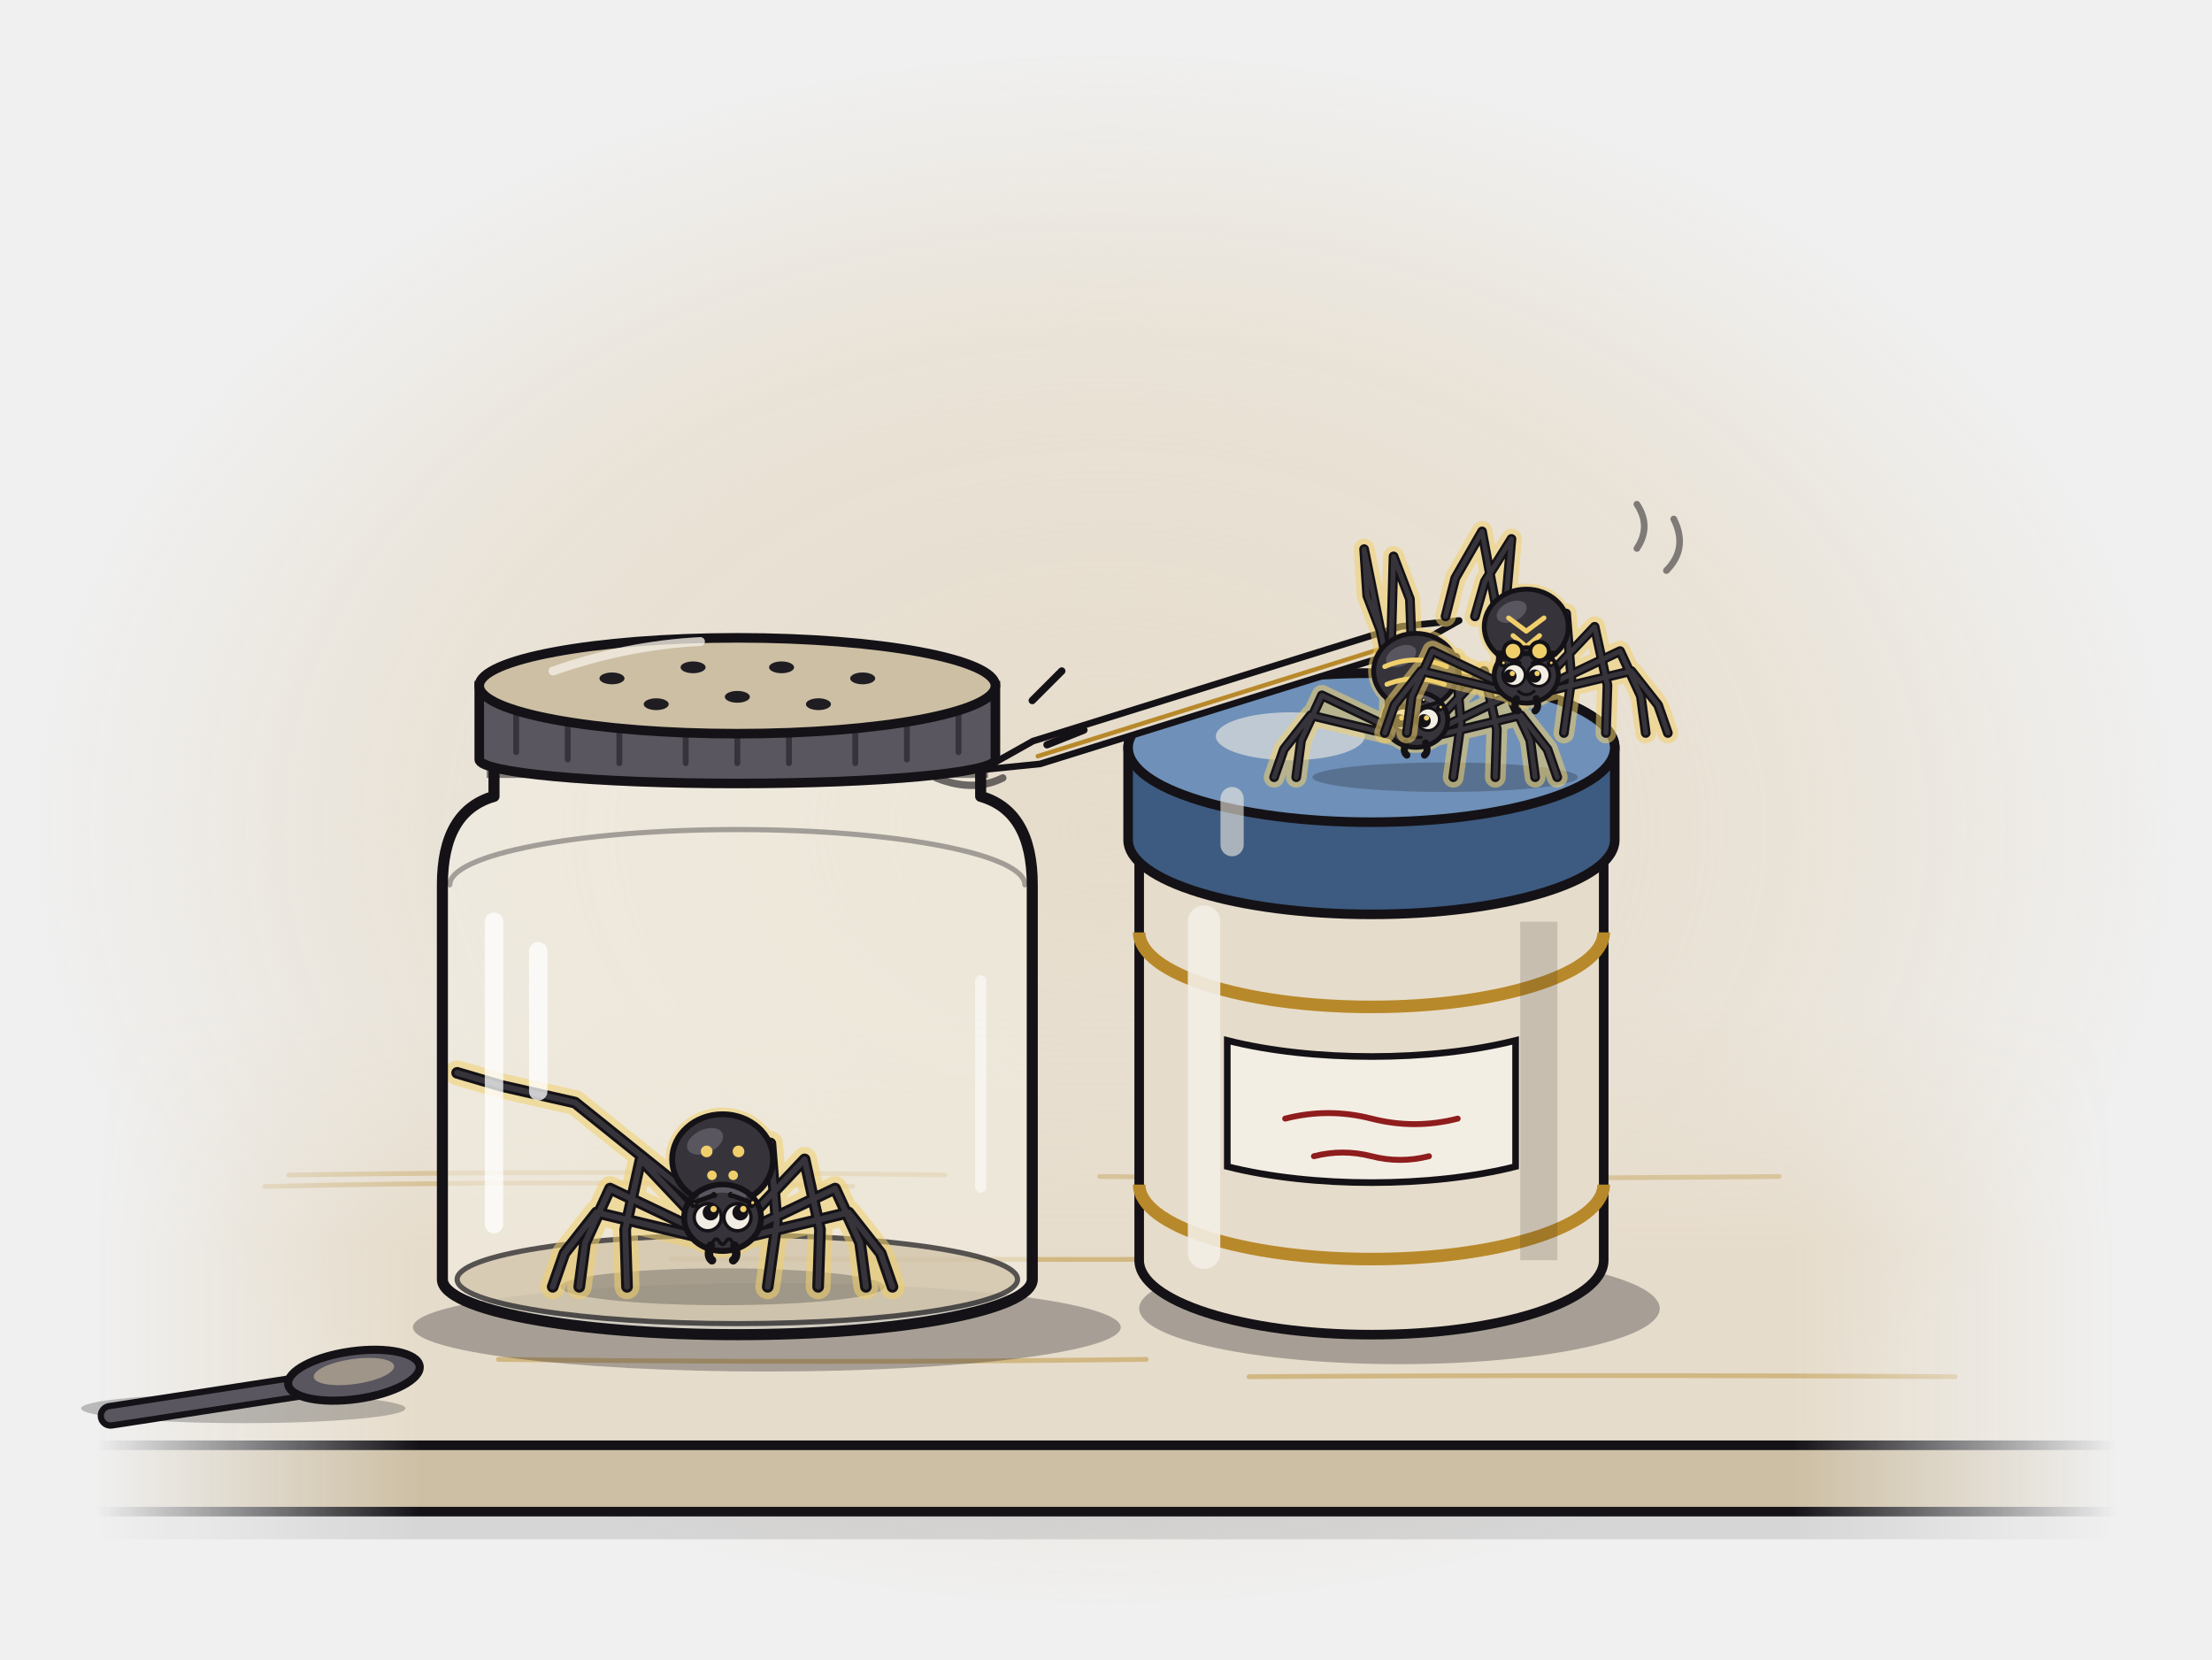
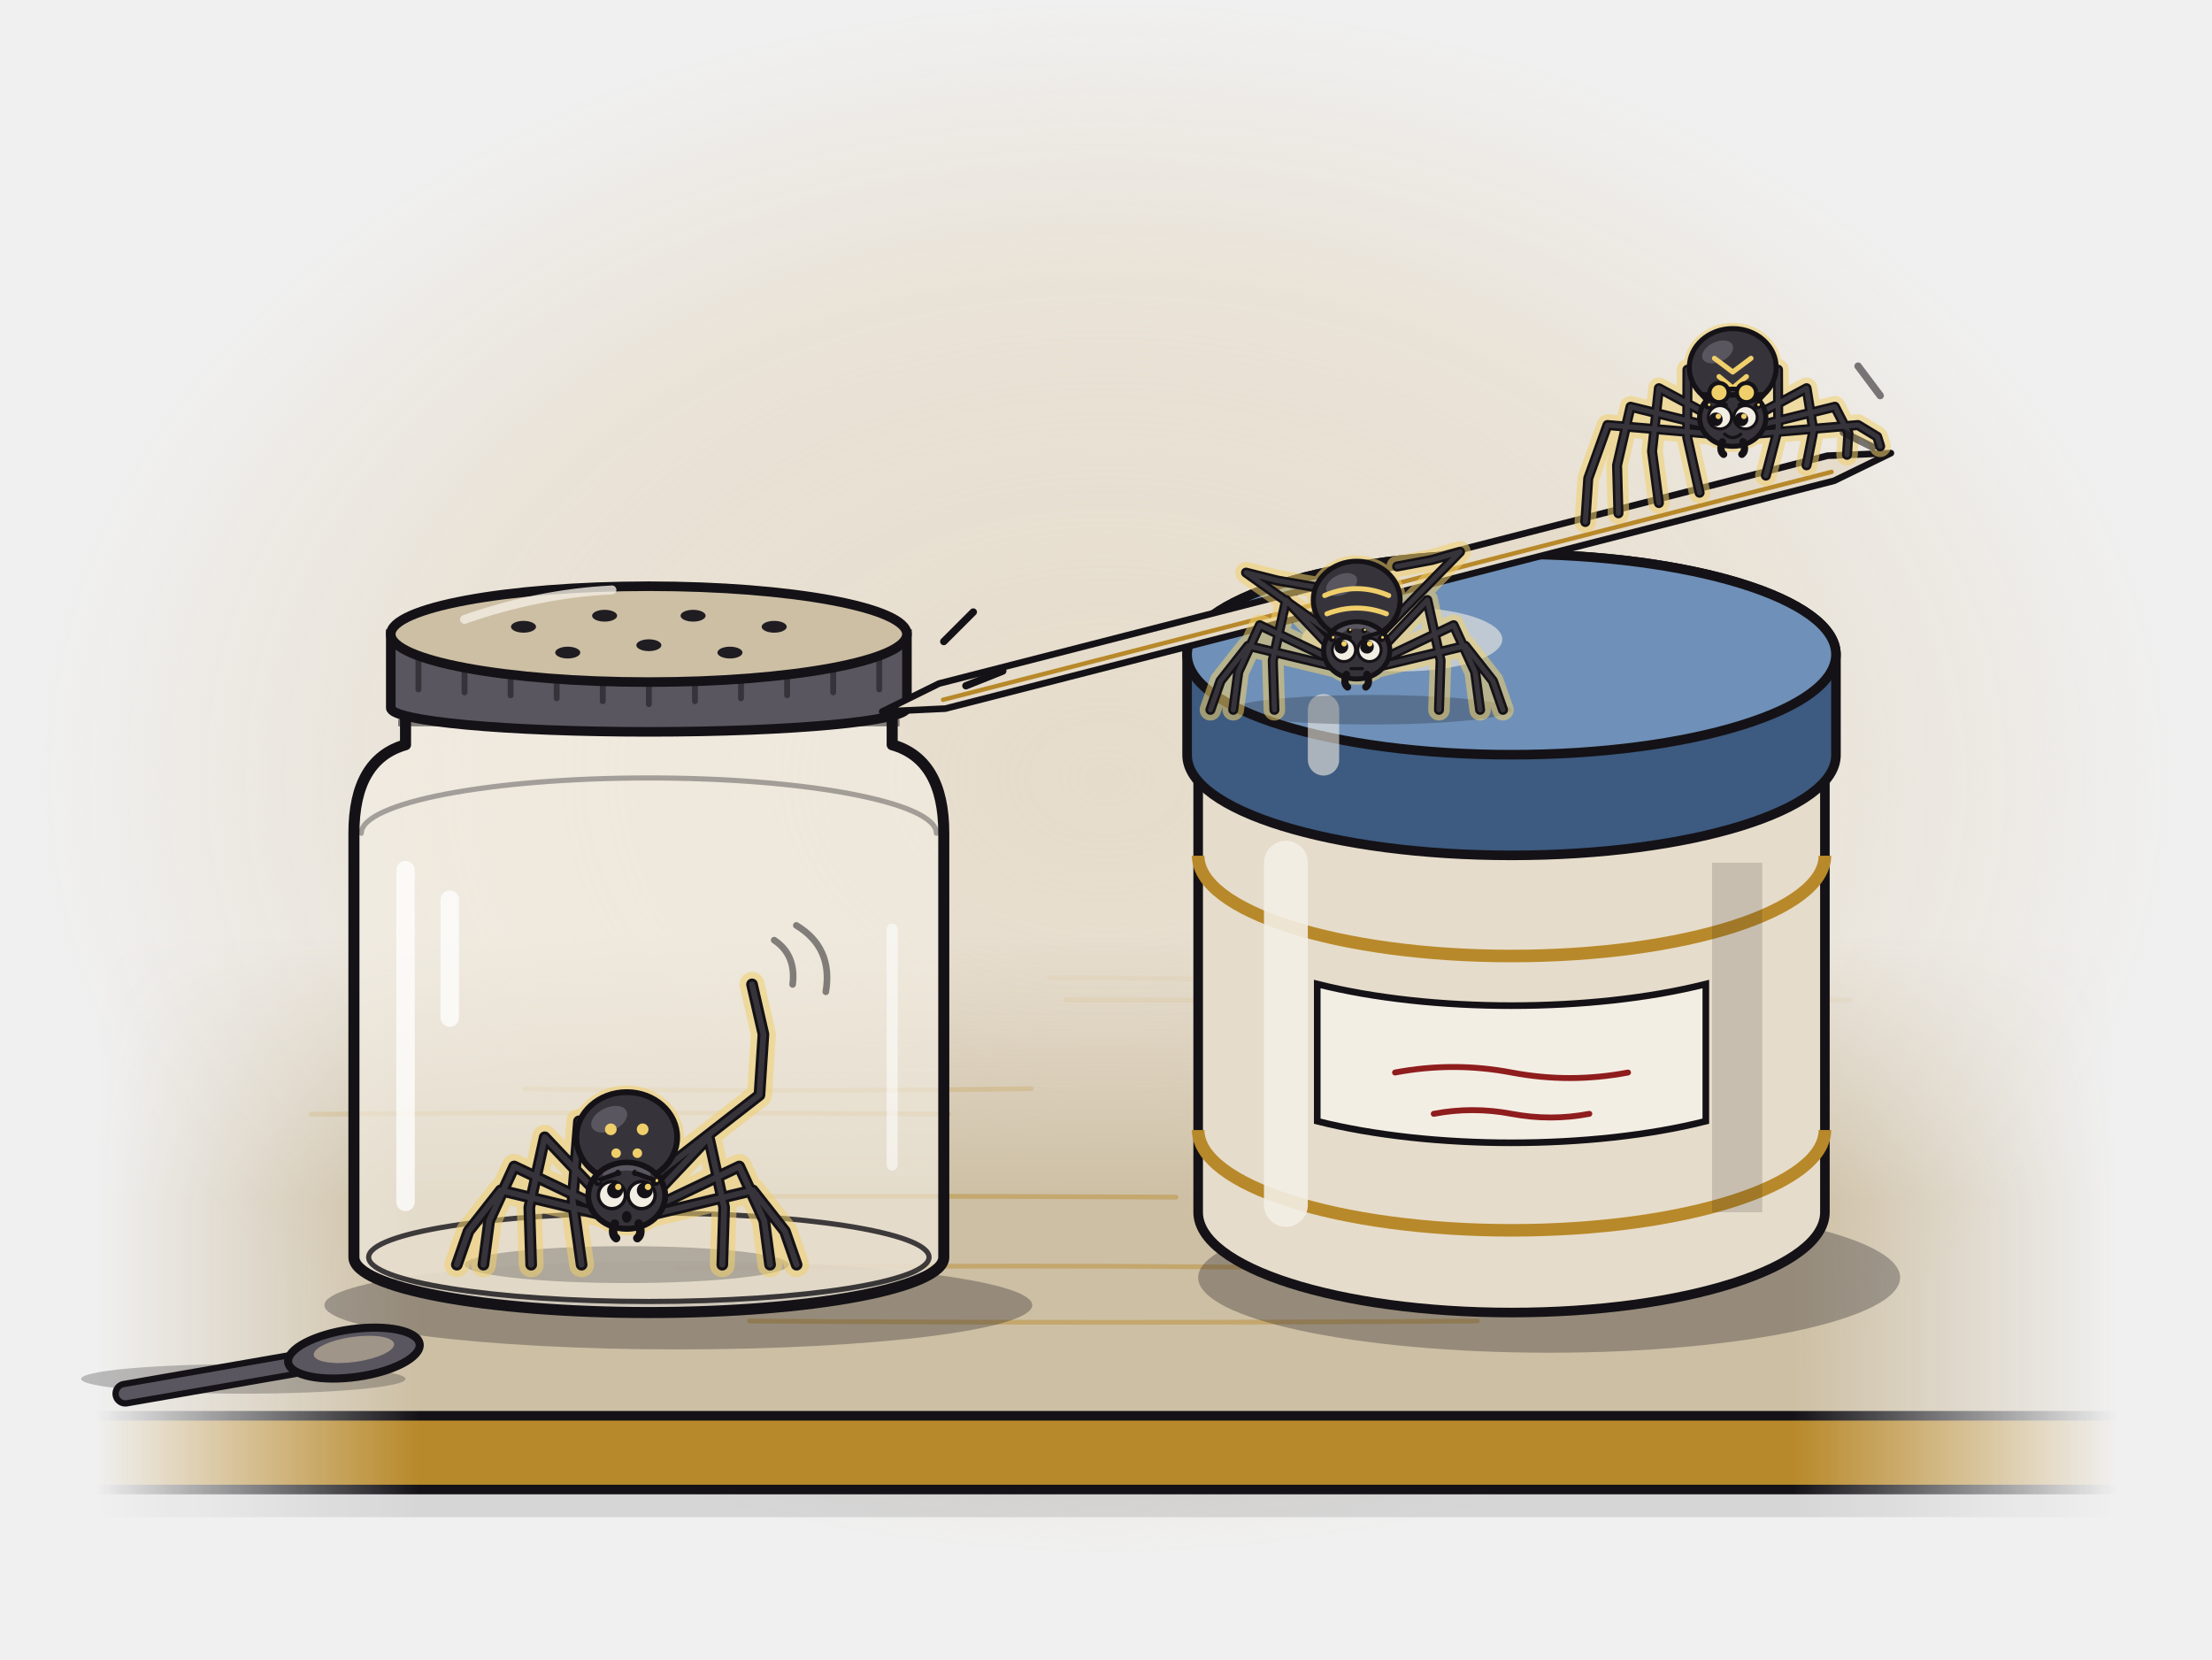
<svg xmlns="http://www.w3.org/2000/svg" viewBox="0 0 600 450" role="img" aria-label="Two spiders on a cookie tin lever the lid off a jar to free a trapped crewmate">
-   <defs>
-     <radialGradient id="sjr-glow" cx="50%" cy="50%" r="50%">
-       <stop offset="0" stop-color="#e6dccb" stop-opacity="1" />
-       <stop offset=".62" stop-color="#e6dccb" stop-opacity="0.7" />
-       <stop offset="1" stop-color="#e6dccb" stop-opacity="0" />
-     </radialGradient>
-   </defs>
-   <ellipse cx="300" cy="225" rx="295" ry="210" fill="url(#sjr-glow)" />
-   <defs>
-     <mask id="sjr-tt" maskUnits="userSpaceOnUse" x="21" y="-50" width="558" height="550">
-       <linearGradient id="sjr-tt-lx" gradientUnits="userSpaceOnUse" x1="26" y1="0" x2="574" y2="0">
-         <stop offset="0" stop-color="#fff" stop-opacity="0" />
-         <stop offset="0.16" stop-color="#fff" />
-         <stop offset="0.84" stop-color="#fff" />
-         <stop offset="1" stop-color="#fff" stop-opacity="0" />
-       </linearGradient>
-       <linearGradient id="sjr-tt-ly" gradientUnits="userSpaceOnUse" x1="0" y1="272" x2="0" y2="338">
-         <stop offset="0" stop-color="#000" />
-         <stop offset="1" stop-color="#000" stop-opacity="0" />
-       </linearGradient>
-       <rect x="26" y="-50" width="548" height="550" fill="url(#sjr-tt-lx)" />
-       <rect x="26" y="-50" width="548" height="388" fill="url(#sjr-tt-ly)" />
-     </mask>
-   </defs>
-   <g mask="url(#sjr-tt)">
-     <rect x="26" y="272" width="548" height="120" fill="#e6dccb" />
-     <path d="M298.3 319.1q92.2 0.9 184.3 0M71.8 321.8q79.7 -1.9 159.5 0M135.2 368.7q87.9 1.1 175.7 0M78.3 318.7q89 -1.4 178 0M182.2 341.4q106.6 0.4 213.3 0M338.8 373.4q95.7 -0.6 191.5 0M313.3 308.8q30.1 1.6 60.1 0" stroke="#b8892a" stroke-width="1.3" fill="none" opacity=".45" stroke-linecap="round" />
-     <rect x="26" y="392" width="548" height="18" fill="#cdbfa4" />
-     <path d="M26 392H574M26 410H574" stroke="#141216" stroke-width="2.6" />
-     <path d="M26 414H574" stroke="#141216" stroke-width="7" opacity=".12" />
+   <g transform="translate(0 -14)">
+     <defs>
+       <radialGradient id="sjr-glow" cx="50%" cy="50%" r="50%">
+         <stop offset="0" stop-color="#e6dccb" stop-opacity="1" />
+         <stop offset=".62" stop-color="#e6dccb" stop-opacity="0.7" />
+         <stop offset="1" stop-color="#e6dccb" stop-opacity="0" />
+       </radialGradient>
+     </defs>
+     <ellipse cx="300" cy="225" rx="295" ry="210" fill="url(#sjr-glow)" />
+     <defs>
+       <mask id="sjr-tt" maskUnits="userSpaceOnUse" x="21" y="-50" width="558" height="550">
+         <linearGradient id="sjr-tt-lx" gradientUnits="userSpaceOnUse" x1="26" y1="0" x2="574" y2="0">
+           <stop offset="0" stop-color="#fff" stop-opacity="0" />
+           <stop offset="0.16" stop-color="#fff" />
+           <stop offset="0.84" stop-color="#fff" />
+           <stop offset="1" stop-color="#fff" stop-opacity="0" />
+         </linearGradient>
+         <linearGradient id="sjr-tt-ly" gradientUnits="userSpaceOnUse" x1="0" y1="268" x2="0" y2="339.5">
+           <stop offset="0" stop-color="#000" />
+           <stop offset="1" stop-color="#000" stop-opacity="0" />
+         </linearGradient>
+         <rect x="26" y="-50" width="548" height="550" fill="url(#sjr-tt-lx)" />
+         <rect x="26" y="-50" width="548" height="389.5" fill="url(#sjr-tt-ly)" />
+       </mask>
+     </defs>
+     <g mask="url(#sjr-tt)">
+       <rect x="26" y="268" width="548" height="130" fill="#cdbfa4" />
+       <path d="M84.3 316.2q86.5 -0.7 173 0M183.6 358.1q93.6 -1.4 187.1 0M142.3 309.3q68.7 0.9 137.4 0M284.6 279.1q87.6 1.1 175.3 0M203.3 372.3q98.7 0.7 197.4 0M140.9 338.7q89 -0.5 178.1 0M289.2 285.2q106.3 0.4 212.6 0" stroke="#b8892a" stroke-width="1.3" fill="none" opacity=".45" stroke-linecap="round" />
+       <rect x="26" y="398" width="548" height="20" fill="#b8892a" />
+       <path d="M26 398H574M26 418H574" stroke="#141216" stroke-width="2.6" />
+       <path d="M26 422H574" stroke="#141216" stroke-width="7" opacity=".12" />
+     </g>
+     <ellipse cx="184" cy="368" rx="96" ry="12" fill="#141216" opacity="0.3" />
+     <path d="M96 355V240Q96 220 110 216V206H242V216Q256 220 256 240V355A80 15 0 0 1 96 355z" fill="#f3eee4" opacity=".6" />
+     <ellipse cx="176" cy="355" rx="76" ry="12" fill="#e6dccb" stroke="#141216" stroke-width="1.4" opacity=".8" />
+     <path d="M98 240A78 15 0 0 1 254 240" stroke="#141216" stroke-width="1.4" fill="none" stroke-linecap="round" stroke-linejoin="round" opacity=".35" />
+     <ellipse cx="170" cy="357" rx="44" ry="5" fill="#141216" opacity="0.25" />
+     <g transform="translate(170 338.3) scale(0.72 0.72)">
+       <g opacity="0.55" stroke="#f0cf6b" fill="#f0cf6b" stroke-linecap="round" stroke-linejoin="round">
+         <path d="M9 -6L50 -37.9L51.5 -60.8L47.2 -79.6M12 -2L30.9 -22L36.7 4.4L36 26M13 3L42.4 -11L51.8 9.4L54 26M10 7L47.5 -2L59.6 13.4L64 26M-9 -6L-18 -28L-20.4 1.7L-17 26M-12 -2L-30.9 -22L-36.7 4.4L-36 26M-13 3L-42.4 -11L-51.8 9.4L-54 26M-10 7L-47.5 -2L-59.6 13.4L-64 26" stroke-width="9.4" fill="none" />
+         <ellipse cx="0" cy="-22" rx="21.5" ry="19.5" stroke-width="0" />
+         <ellipse cx="0" cy="0" rx="17" ry="15" stroke-width="0" />
+       </g>
+       <path d="M9 -6L50 -37.9L51.5 -60.8L47.2 -79.6M12 -2L30.9 -22L36.7 4.4L36 26M13 3L42.4 -11L51.8 9.4L54 26M10 7L47.5 -2L59.6 13.4L64 26M-9 -6L-18 -28L-20.4 1.7L-17 26M-12 -2L-30.9 -22L-36.7 4.4L-36 26M-13 3L-42.4 -11L-51.8 9.4L-54 26M-10 7L-47.5 -2L-59.6 13.4L-64 26" stroke="#141216" stroke-width="4.4" fill="none" stroke-linecap="round" stroke-linejoin="round" />
+       <path d="M9 -6L50 -37.9L51.5 -60.8L47.2 -79.6M12 -2L30.9 -22L36.7 4.4L36 26M13 3L42.4 -11L51.8 9.4L54 26M10 7L47.5 -2L59.6 13.4L64 26M-9 -6L-18 -28L-20.4 1.7L-17 26M-12 -2L-30.9 -22L-36.7 4.4L-36 26M-13 3L-42.4 -11L-51.8 9.4L-54 26M-10 7L-47.5 -2L-59.6 13.4L-64 26" stroke="#36343a" stroke-width="2.2" fill="none" stroke-linecap="round" stroke-linejoin="round" />
+       <ellipse cx="0" cy="-22" rx="19" ry="17" fill="#36343a" stroke="#141216" stroke-width="2.2" />
+       <ellipse cx="-6.6" cy="-28.8" rx="7.2" ry="4.4" fill="#5a5660" transform="rotate(-25 -6.6 -28.8)" />
+       <g fill="#f0cf6b">
+         <circle cx="-6" cy="-25" r="2.2" />
+         <circle cx="6" cy="-25" r="2.2" />
+         <circle cx="-4" cy="-16" r="1.8" />
+         <circle cx="4" cy="-16" r="1.8" />
+       </g>
+       <ellipse cx="0" cy="0" rx="14.5" ry="12.5" fill="#36343a" stroke="#141216" stroke-width="2.2" />
+       <path d="M-8 -8q8 -5 16 0" stroke="#5a5660" stroke-width="2" fill="none" stroke-linecap="round" />
+       <path d="M-4.5 10.5q-1.5 4 0.5 5.5M4.5 10.5q1.5 4 -0.5 5.5" stroke="#141216" stroke-width="3.2" fill="none" stroke-linecap="round" />
+       <circle cx="-10.8" cy="-5.2" r="1.6" fill="#141216" />
+       <circle cx="-10.3" cy="-5.7" r="0.6" fill="#f0cf6b" />
+       <circle cx="10.8" cy="-5.2" r="1.6" fill="#141216" />
+       <circle cx="11.3" cy="-5.7" r="0.6" fill="#f0cf6b" />
+       <circle cx="-3.2" cy="-8.6" r="1.2" fill="#141216" />
+       <circle cx="-2.8" cy="-9" r="0.5" fill="#f0cf6b" />
+       <circle cx="3.2" cy="-8.6" r="1.2" fill="#141216" />
+       <circle cx="3.6" cy="-9" r="0.5" fill="#f0cf6b" />
+       <circle cx="-5.6" cy="-0.2" r="5.1" fill="#f3eee4" stroke="#141216" stroke-width="1.3" />
+       <circle cx="-4.4" cy="-2" r="3" fill="#141216" />
+       <circle cx="-3.2" cy="-3.3" r="1.2" fill="#f0cf6b" />
+       <circle cx="5.6" cy="-0.2" r="5.1" fill="#f3eee4" stroke="#141216" stroke-width="1.3" />
+       <circle cx="6.8" cy="-2" r="3" fill="#141216" />
+       <circle cx="8" cy="-3.3" r="1.2" fill="#f0cf6b" />
+       <path d="M-10 -6l7 -2.6M10 -6l-7 -2.6" stroke="#141216" stroke-width="1.8" stroke-linecap="round" />
+       <ellipse cx="0" cy="8" rx="1.8" ry="2.2" fill="#141216" />
+     </g>
+     <path d="M210 269q6 4 5 12M216 265q10 6 8 18" stroke="#141216" stroke-width="1.8" fill="none" stroke-linecap="round" stroke-linejoin="round" opacity=".5" />
+     <path d="M96 355V240Q96 220 110 216V206H242V216Q256 220 256 240V355A80 15 0 0 1 96 355z" fill="none" stroke="#141216" stroke-width="3" stroke-linejoin="round" />
+     <path d="M110 250V340M122 258V290" stroke="#fff" stroke-width="5" fill="none" stroke-linecap="round" stroke-linejoin="round" opacity=".75" />
+     <path d="M242 266V330" stroke="#fff" stroke-width="3" fill="none" stroke-linecap="round" stroke-linejoin="round" opacity=".55" />
+     <path d="M108 210h136" stroke="#141216" stroke-width="2" opacity=".5" />
+     <path d="M106 186V206A70 6.5 0 0 0 246 206V186z" fill="#5a5660" stroke="#141216" stroke-width="2.6" />
+     <path d="M113.5 190v11M126 190.2v11.6M138.5 190.4v12.2M151 190.6v12.8M163.5 190.8v13.4M176 191v14M188.5 190.8v13.4M201 190.6v12.8M213.5 190.4v12.2M226 190.2v11.6M238.5 190v11" stroke="#36343a" stroke-width="1.6" fill="none" stroke-linecap="round" stroke-linejoin="round" />
+     <ellipse cx="176" cy="186" rx="70" ry="13" fill="#cdbfa4" stroke="#141216" stroke-width="2.6" />
+     <ellipse cx="142" cy="184" rx="3.4" ry="1.6" fill="#1f1d22" />
+     <ellipse cx="164" cy="181" rx="3.4" ry="1.6" fill="#1f1d22" />
+     <ellipse cx="188" cy="181" rx="3.4" ry="1.6" fill="#1f1d22" />
+     <ellipse cx="210" cy="184" rx="3.4" ry="1.6" fill="#1f1d22" />
+     <ellipse cx="154" cy="191" rx="3.4" ry="1.6" fill="#1f1d22" />
+     <ellipse cx="176" cy="189" rx="3.4" ry="1.6" fill="#1f1d22" />
+     <ellipse cx="198" cy="191" rx="3.4" ry="1.6" fill="#1f1d22" />
+     <path d="M126 182q20 -7 40 -8" stroke="#f3eee4" stroke-width="2.4" fill="none" stroke-linecap="round" stroke-linejoin="round" opacity=".8" />
+     <ellipse cx="420.2" cy="360.5" rx="95.2" ry="20.4" fill="#141216" opacity=".3" />
+     <path d="M325 218.8V342.8A85 27.2 0 0 0 495 342.8V218.8z" fill="#e6dccb" stroke="#141216" stroke-width="2.6" />
+     <path d="M325 246.1A85 27.2 0 0 0 495 246.1M325 320.5A85 27.2 0 0 0 495 320.5" stroke="#b8892a" stroke-width="3.4" fill="none" />
+     <path d="M357.3 280.9A85 27.2 0 0 0 462.7 280.9V318.1A85 27.2 0 0 1 357.3 318.1z" fill="#f3eee4" stroke="#141216" stroke-width="1.8" />
+     <path d="M378.4 304.9q15.8 -3 31.6 0t31.6 0M388.9 316.1q10.5 -2 21.1 0t21.1 0" stroke="#8f1d1d" stroke-width="1.6" fill="none" stroke-linecap="round" />
+     <path d="M348.8 248V340.8" stroke="#f3eee4" stroke-width="11.9" opacity=".9" stroke-linecap="round" />
+     <path d="M471.2 248V342.8" stroke="#141216" stroke-width="13.6" opacity=".15" />
+     <path d="M322 218.8V191.5A88 27.2 0 0 1 498 191.5V218.8A88 27.2 0 0 1 322 218.8z" fill="#3d5a80" stroke="#141216" stroke-width="2.6" />
+     <ellipse cx="410" cy="191.5" rx="88" ry="27.2" fill="#6f90b8" stroke="#141216" stroke-width="2.6" />
+     <ellipse cx="380.3" cy="187.4" rx="27.2" ry="8.7" fill="#f3eee4" opacity=".6" />
+     <path d="M359 206.5v13.6" stroke="#f3eee4" stroke-width="8.5" opacity=".6" stroke-linecap="round" />
+     <path d="M239.3,207 256.4,206.2 497.5,144.4 512.9,136.9 495.7,137.6 254.7,199.4z" fill="#e6dccb" stroke="#141216" stroke-width="1.8" stroke-linejoin="round" />
+     <path d="M255.8 203.8L496.8 142" stroke="#b8892a" stroke-width="1.2" fill="none" stroke-linecap="round" stroke-linejoin="round" />
+     <path d="M256 188l8 -8M262 200l10 -4" stroke="#141216" stroke-width="2" fill="none" stroke-linecap="round" stroke-linejoin="round" />
+     <ellipse cx="372" cy="206.5" rx="38" ry="4" fill="#141216" opacity="0.25" />
+     <g transform="translate(368 190.4) scale(0.62 0.62)">
+       <g opacity="0.55" stroke="#f0cf6b" fill="#f0cf6b" stroke-linecap="round" stroke-linejoin="round">
+         <path d="M9 -6L45.2 -43.1L33.1 -39.6L17.7 -36.7M12 -2L30.9 -22L36.7 4.4L36 26M13 3L42.4 -11L51.8 9.4L54 26M10 7L47.5 -2L59.6 13.4L64 26M-9 -6L-48.4 -34L-34.5 -30.5L-17.7 -27.6M-12 -2L-30.9 -22L-36.7 4.4L-36 26M-13 3L-42.4 -11L-51.8 9.4L-54 26M-10 7L-47.5 -2L-59.6 13.4L-64 26" stroke-width="9.4" fill="none" />
+         <ellipse cx="0" cy="-22" rx="21.5" ry="19.5" stroke-width="0" />
+         <ellipse cx="0" cy="0" rx="17" ry="15" stroke-width="0" />
+       </g>
+       <path d="M9 -6L45.2 -43.1L33.1 -39.6L17.7 -36.7M12 -2L30.9 -22L36.7 4.4L36 26M13 3L42.4 -11L51.8 9.4L54 26M10 7L47.5 -2L59.6 13.4L64 26M-9 -6L-48.4 -34L-34.5 -30.5L-17.7 -27.6M-12 -2L-30.9 -22L-36.7 4.4L-36 26M-13 3L-42.4 -11L-51.8 9.4L-54 26M-10 7L-47.5 -2L-59.6 13.4L-64 26" stroke="#141216" stroke-width="4.4" fill="none" stroke-linecap="round" stroke-linejoin="round" />
+       <path d="M9 -6L45.2 -43.1L33.1 -39.6L17.7 -36.7M12 -2L30.9 -22L36.7 4.4L36 26M13 3L42.4 -11L51.8 9.4L54 26M10 7L47.5 -2L59.6 13.4L64 26M-9 -6L-48.4 -34L-34.5 -30.5L-17.7 -27.6M-12 -2L-30.9 -22L-36.7 4.4L-36 26M-13 3L-42.4 -11L-51.8 9.4L-54 26M-10 7L-47.5 -2L-59.6 13.4L-64 26" stroke="#36343a" stroke-width="2.2" fill="none" stroke-linecap="round" stroke-linejoin="round" />
+       <ellipse cx="0" cy="-22" rx="19" ry="17" fill="#36343a" stroke="#141216" stroke-width="2.2" />
+       <ellipse cx="-6.6" cy="-28.8" rx="7.2" ry="4.4" fill="#5a5660" transform="rotate(-25 -6.6 -28.8)" />
+       <path d="M-14 -24q14 -6 28 0M-13 -16q13 -5 26 0" stroke="#f0cf6b" stroke-width="2.2" fill="none" stroke-linecap="round" />
+       <ellipse cx="0" cy="0" rx="14.5" ry="12.5" fill="#36343a" stroke="#141216" stroke-width="2.2" />
+       <path d="M-8 -8q8 -5 16 0" stroke="#5a5660" stroke-width="2" fill="none" stroke-linecap="round" />
+       <path d="M-4.5 10.5q-1.5 4 0.5 5.5M4.5 10.5q1.5 4 -0.5 5.5" stroke="#141216" stroke-width="3.2" fill="none" stroke-linecap="round" />
+       <circle cx="-10.8" cy="-5.2" r="1.6" fill="#141216" />
+       <circle cx="-10.3" cy="-5.7" r="0.6" fill="#f0cf6b" />
+       <circle cx="10.8" cy="-5.2" r="1.6" fill="#141216" />
+       <circle cx="11.3" cy="-5.7" r="0.6" fill="#f0cf6b" />
+       <circle cx="-3.2" cy="-8.6" r="1.2" fill="#141216" />
+       <circle cx="-2.8" cy="-9" r="0.5" fill="#f0cf6b" />
+       <circle cx="3.2" cy="-8.6" r="1.2" fill="#141216" />
+       <circle cx="3.6" cy="-9" r="0.5" fill="#f0cf6b" />
+       <circle cx="-5.6" cy="-0.2" r="5.1" fill="#f3eee4" stroke="#141216" stroke-width="1.3" />
+       <circle cx="-6.7" cy="-1.6" r="3" fill="#141216" />
+       <circle cx="-5.5" cy="-2.9" r="1.2" fill="#f0cf6b" />
+       <circle cx="5.6" cy="-0.2" r="5.1" fill="#f3eee4" stroke="#141216" stroke-width="1.3" />
+       <circle cx="4.5" cy="-1.6" r="3" fill="#141216" />
+       <circle cx="5.7" cy="-2.9" r="1.2" fill="#f0cf6b" />
+       <path d="M-10 -7.8l7 2.2M10 -7.8l-7 2.2" stroke="#141216" stroke-width="1.8" stroke-linecap="round" />
+       <path d="M-2.5 8h5" stroke="#141216" stroke-width="1.4" stroke-linecap="round" />
+     </g>
+     <g transform="translate(470 127.3) scale(0.62 0.62)">
+       <g opacity="0.55" stroke="#f0cf6b" fill="#f0cf6b" stroke-linecap="round" stroke-linejoin="round">
+         <path d="M9 -6L19.8 -21L19.9 4.5L14.5 25.3M12 -2L32.3 -12.9L35.3 5.6L32.3 20.8M13 3L44.7 -4.8L50.6 6.7L50 16.2M10 7L54.8 3.2L63.2 8.3L64.5 12.5M-9 -6L-19.8 -21L-19.9 8.6L-14.5 32.8M-12 -2L-32.3 -12.9L-35.3 14.7L-32.3 37.3M-13 3L-44.7 -4.8L-50.6 20.8L-50 41.8M-10 7L-54.8 3.2L-63.2 26.5L-64.5 45.6" stroke-width="9.4" fill="none" />
+         <ellipse cx="0" cy="-22" rx="21.5" ry="19.5" stroke-width="0" />
+         <ellipse cx="0" cy="0" rx="17" ry="15" stroke-width="0" />
+       </g>
+       <path d="M9 -6L19.8 -21L19.9 4.5L14.5 25.3M12 -2L32.3 -12.9L35.3 5.6L32.3 20.8M13 3L44.7 -4.8L50.6 6.7L50 16.2M10 7L54.8 3.2L63.2 8.3L64.5 12.5M-9 -6L-19.8 -21L-19.9 8.6L-14.5 32.8M-12 -2L-32.3 -12.9L-35.3 14.7L-32.3 37.3M-13 3L-44.7 -4.8L-50.6 20.8L-50 41.8M-10 7L-54.8 3.2L-63.2 26.5L-64.5 45.6" stroke="#141216" stroke-width="4.4" fill="none" stroke-linecap="round" stroke-linejoin="round" />
+       <path d="M9 -6L19.8 -21L19.9 4.5L14.5 25.3M12 -2L32.3 -12.9L35.3 5.6L32.3 20.8M13 3L44.7 -4.8L50.6 6.7L50 16.2M10 7L54.8 3.2L63.2 8.3L64.5 12.5M-9 -6L-19.8 -21L-19.9 8.6L-14.5 32.8M-12 -2L-32.3 -12.9L-35.3 14.7L-32.3 37.3M-13 3L-44.7 -4.8L-50.6 20.8L-50 41.8M-10 7L-54.8 3.2L-63.2 26.5L-64.5 45.6" stroke="#36343a" stroke-width="2.2" fill="none" stroke-linecap="round" stroke-linejoin="round" />
+       <ellipse cx="0" cy="-22" rx="19" ry="17" fill="#36343a" stroke="#141216" stroke-width="2.2" />
+       <ellipse cx="-6.6" cy="-28.8" rx="7.2" ry="4.4" fill="#5a5660" transform="rotate(-25 -6.6 -28.8)" />
+       <path d="M-8 -26l8 6 8-6M-6 -18l6 5 6-5" stroke="#f0cf6b" stroke-width="2.2" fill="none" stroke-linecap="round" stroke-linejoin="round" />
+       <ellipse cx="0" cy="0" rx="14.5" ry="12.5" fill="#36343a" stroke="#141216" stroke-width="2.2" />
+       <path d="M-8 -8q8 -5 16 0" stroke="#5a5660" stroke-width="2" fill="none" stroke-linecap="round" />
+       <path d="M-4.5 10.5q-1.5 4 0.5 5.5M4.5 10.5q1.5 4 -0.5 5.5" stroke="#141216" stroke-width="3.2" fill="none" stroke-linecap="round" />
+       <circle cx="-10.8" cy="-5.2" r="1.6" fill="#141216" />
+       <circle cx="-10.3" cy="-5.7" r="0.6" fill="#f0cf6b" />
+       <circle cx="10.8" cy="-5.2" r="1.6" fill="#141216" />
+       <circle cx="11.3" cy="-5.7" r="0.6" fill="#f0cf6b" />
+       <circle cx="-3.2" cy="-8.6" r="1.2" fill="#141216" />
+       <circle cx="-2.8" cy="-9" r="0.5" fill="#f0cf6b" />
+       <circle cx="3.2" cy="-8.6" r="1.2" fill="#141216" />
+       <circle cx="3.6" cy="-9" r="0.5" fill="#f0cf6b" />
+       <circle cx="-5.6" cy="-0.2" r="5.1" fill="#f3eee4" stroke="#141216" stroke-width="1.3" />
+       <circle cx="-7.4" cy="0.7" r="3" fill="#141216" />
+       <circle cx="-6.3" cy="-0.6" r="1.2" fill="#f0cf6b" />
+       <circle cx="5.6" cy="-0.2" r="5.1" fill="#f3eee4" stroke="#141216" stroke-width="1.3" />
+       <circle cx="3.8" cy="0.7" r="3" fill="#141216" />
+       <circle cx="4.9" cy="-0.6" r="1.2" fill="#f0cf6b" />
+       <path d="M-10 -7.8l7 2.2M10 -7.8l-7 2.2" stroke="#141216" stroke-width="1.8" stroke-linecap="round" />
+       <path d="M-3.5 7.2q3.5 3 7 0" stroke="#141216" stroke-width="1.4" fill="none" stroke-linecap="round" />
+       <path d="M-14 -10h28" stroke="#141216" stroke-width="2.4" />
+       <circle cx="-6" cy="-11" r="4.2" fill="#f0cf6b" stroke="#141216" stroke-width="1.8" />
+       <circle cx="6" cy="-11" r="4.2" fill="#f0cf6b" stroke="#141216" stroke-width="1.8" />
+     </g>
+     <path d="M504 113.3l6 8M500 131.3l8 4" stroke="#141216" stroke-width="2" fill="none" stroke-linecap="round" stroke-linejoin="round" opacity=".55" />
+     <ellipse cx="66" cy="388" rx="44" ry="4" fill="#141216" opacity="0.25" />
+     <path d="M34 392L80 384" stroke="#141216" stroke-width="7" stroke-linecap="round" />
+     <path d="M34 392L80 384" stroke="#5a5660" stroke-width="3.6" stroke-linecap="round" />
+     <ellipse cx="96" cy="381" rx="18" ry="6.5" fill="#5a5660" stroke="#141216" stroke-width="2.2" transform="rotate(-8 96 381)" />
+     <ellipse cx="96" cy="380" rx="11" ry="3.4" fill="#cdbfa4" opacity=".6" transform="rotate(-8 96 380)" />
  </g>
-   <ellipse cx="208" cy="360" rx="96" ry="12" fill="#141216" opacity="0.3" />
-   <path d="M120 347V240Q120 220 134 216V206H266V216Q280 220 280 240V347A80 15 0 0 1 120 347z" fill="#f3eee4" opacity=".55" />
-   <ellipse cx="200" cy="347" rx="76" ry="12" fill="#cdbfa4" stroke="#141216" stroke-width="1.4" opacity=".7" />
-   <path d="M122 240A78 15 0 0 1 278 240" stroke="#141216" stroke-width="1.4" fill="none" stroke-linecap="round" stroke-linejoin="round" opacity=".35" />
-   <ellipse cx="196" cy="349" rx="44" ry="5" fill="#141216" opacity="0.25" />
-   <g transform="translate(196 330.3) scale(0.72 0.72)">
-     <g opacity="0.55" stroke="#f0cf6b" fill="#f0cf6b" stroke-linecap="round" stroke-linejoin="round">
-       <path d="M9 -6L18 -28L20.4 1.7L17 26M12 -2L30.9 -22L36.7 4.4L36 26M13 3L42.4 -11L51.8 9.4L54 26M10 7L47.5 -2L59.6 13.4L64 26M-9 -6L-55.6 -43.4L-83 -49.6L-100 -54.6M-12 -2L-30.9 -22L-36.7 4.4L-36 26M-13 3L-42.4 -11L-51.8 9.4L-54 26M-10 7L-47.5 -2L-59.6 13.4L-64 26" stroke-width="9.4" fill="none" />
-       <ellipse cx="0" cy="-22" rx="21.5" ry="19.5" stroke-width="0" />
-       <ellipse cx="0" cy="0" rx="17" ry="15" stroke-width="0" />
-     </g>
-     <path d="M9 -6L18 -28L20.4 1.7L17 26M12 -2L30.9 -22L36.7 4.4L36 26M13 3L42.4 -11L51.8 9.4L54 26M10 7L47.5 -2L59.6 13.4L64 26M-9 -6L-55.6 -43.4L-83 -49.6L-100 -54.6M-12 -2L-30.9 -22L-36.7 4.4L-36 26M-13 3L-42.4 -11L-51.8 9.4L-54 26M-10 7L-47.5 -2L-59.6 13.4L-64 26" stroke="#141216" stroke-width="4.4" fill="none" stroke-linecap="round" stroke-linejoin="round" />
-     <path d="M9 -6L18 -28L20.4 1.7L17 26M12 -2L30.9 -22L36.7 4.4L36 26M13 3L42.4 -11L51.8 9.4L54 26M10 7L47.5 -2L59.6 13.4L64 26M-9 -6L-55.6 -43.4L-83 -49.6L-100 -54.6M-12 -2L-30.9 -22L-36.7 4.4L-36 26M-13 3L-42.4 -11L-51.8 9.4L-54 26M-10 7L-47.5 -2L-59.6 13.4L-64 26" stroke="#36343a" stroke-width="2.2" fill="none" stroke-linecap="round" stroke-linejoin="round" />
-     <ellipse cx="0" cy="-22" rx="19" ry="17" fill="#36343a" stroke="#141216" stroke-width="2.2" />
-     <ellipse cx="-6.6" cy="-28.8" rx="7.2" ry="4.4" fill="#5a5660" transform="rotate(-25 -6.6 -28.8)" />
-     <g fill="#f0cf6b">
-       <circle cx="-6" cy="-25" r="2.2" />
-       <circle cx="6" cy="-25" r="2.2" />
-       <circle cx="-4" cy="-16" r="1.8" />
-       <circle cx="4" cy="-16" r="1.8" />
-     </g>
-     <ellipse cx="0" cy="0" rx="14.5" ry="12.5" fill="#36343a" stroke="#141216" stroke-width="2.2" />
-     <path d="M-8 -8q8 -5 16 0" stroke="#5a5660" stroke-width="2" fill="none" stroke-linecap="round" />
-     <path d="M-4.5 10.5q-1.5 4 0.5 5.5M4.5 10.5q1.5 4 -0.5 5.5" stroke="#141216" stroke-width="3.2" fill="none" stroke-linecap="round" />
-     <circle cx="-10.8" cy="-5.2" r="1.6" fill="#141216" />
-     <circle cx="-10.3" cy="-5.7" r="0.6" fill="#f0cf6b" />
-     <circle cx="10.8" cy="-5.2" r="1.6" fill="#141216" />
-     <circle cx="11.3" cy="-5.7" r="0.6" fill="#f0cf6b" />
-     <circle cx="-3.2" cy="-8.6" r="1.2" fill="#141216" />
-     <circle cx="-2.8" cy="-9" r="0.5" fill="#f0cf6b" />
-     <circle cx="3.2" cy="-8.6" r="1.2" fill="#141216" />
-     <circle cx="3.6" cy="-9" r="0.5" fill="#f0cf6b" />
-     <circle cx="-5.6" cy="-0.2" r="5.1" fill="#f3eee4" stroke="#141216" stroke-width="1.3" />
-     <circle cx="-4.5" cy="-2" r="3" fill="#141216" />
-     <circle cx="-3.4" cy="-3.3" r="1.2" fill="#f0cf6b" />
-     <circle cx="5.6" cy="-0.2" r="5.1" fill="#f3eee4" stroke="#141216" stroke-width="1.3" />
-     <circle cx="6.7" cy="-2" r="3" fill="#141216" />
-     <circle cx="7.8" cy="-3.3" r="1.2" fill="#f0cf6b" />
-     <path d="M-10 -6l7 -2.6M10 -6l-7 -2.6" stroke="#141216" stroke-width="1.8" stroke-linecap="round" />
-     <path d="M-3.6 9q1.2-2 2.4 0t2.4 0 2.4 0" stroke="#141216" stroke-width="1.3" fill="none" stroke-linecap="round" />
-   </g>
-   <path d="M120 347V240Q120 220 134 216V206H266V216Q280 220 280 240V347A80 15 0 0 1 120 347z" fill="none" stroke="#141216" stroke-width="3" stroke-linejoin="round" />
-   <path d="M134 250V332M146 258V296" stroke="#fff" stroke-width="5" fill="none" stroke-linecap="round" stroke-linejoin="round" opacity=".75" />
-   <path d="M266 266V322" stroke="#fff" stroke-width="3" fill="none" stroke-linecap="round" stroke-linejoin="round" opacity=".55" />
-   <path d="M132 210h136" stroke="#141216" stroke-width="2" opacity=".5" />
-   <path d="M130 186V206A70 6.5 0 0 0 270 206V186z" fill="#5a5660" stroke="#141216" stroke-width="2.6" />
-   <path d="M140 190v14M154 191v15M168 192v15M260 190v14M246 191v15M232 192v15M200 192v15M186 192v15M214 192v15" stroke="#36343a" stroke-width="1.6" fill="none" stroke-linecap="round" stroke-linejoin="round" />
-   <ellipse cx="200" cy="186" rx="70" ry="13" fill="#cdbfa4" stroke="#141216" stroke-width="2.6" />
-   <ellipse cx="166" cy="184" rx="3.4" ry="1.6" fill="#1f1d22" />
-   <ellipse cx="188" cy="181" rx="3.4" ry="1.6" fill="#1f1d22" />
-   <ellipse cx="212" cy="181" rx="3.4" ry="1.6" fill="#1f1d22" />
-   <ellipse cx="234" cy="184" rx="3.4" ry="1.6" fill="#1f1d22" />
-   <ellipse cx="178" cy="191" rx="3.4" ry="1.6" fill="#1f1d22" />
-   <ellipse cx="200" cy="189" rx="3.4" ry="1.6" fill="#1f1d22" />
-   <ellipse cx="222" cy="191" rx="3.4" ry="1.6" fill="#1f1d22" />
-   <path d="M150 182q20 -7 40 -8" stroke="#f3eee4" stroke-width="2.4" fill="none" stroke-linecap="round" stroke-linejoin="round" opacity=".8" />
-   <ellipse cx="379.6" cy="354.9" rx="70.6" ry="15.1" fill="#141216" opacity=".3" />
-   <path d="M309 227.8V341.8A63 20.2 0 0 0 435 341.8V227.8z" fill="#e6dccb" stroke="#141216" stroke-width="2.6" />
-   <path d="M309 252.9A63 20.2 0 0 0 435 252.9M309 321.3A63 20.2 0 0 0 435 321.3" stroke="#b8892a" stroke-width="3.4" fill="none" />
-   <path d="M332.9 282.2A63 20.2 0 0 0 411.1 282.2V316.4A63 20.2 0 0 1 332.9 316.4z" fill="#f3eee4" stroke="#141216" stroke-width="1.8" />
-   <path d="M348.6 303.4q11.7 -3 23.4 0t23.4 0M356.4 313.6q7.8 -2 15.6 0t15.6 0" stroke="#8f1d1d" stroke-width="1.6" fill="none" stroke-linecap="round" />
-   <path d="M326.6 250V339.8" stroke="#f3eee4" stroke-width="8.8" opacity=".9" stroke-linecap="round" />
-   <path d="M417.4 250V341.8" stroke="#141216" stroke-width="10.1" opacity=".15" />
-   <path d="M306 227.8V202.8A66 20.2 0 0 1 438 202.8V227.8A66 20.2 0 0 1 306 227.8z" fill="#3d5a80" stroke="#141216" stroke-width="2.6" />
-   <ellipse cx="372" cy="202.8" rx="66" ry="20.2" fill="#6f90b8" stroke="#141216" stroke-width="2.6" />
-   <ellipse cx="350" cy="199.7" rx="20.2" ry="6.5" fill="#f3eee4" opacity=".6" />
-   <path d="M334.2 216.6v12.5" stroke="#f3eee4" stroke-width="6.3" opacity=".6" stroke-linecap="round" />
-   <path d="M266.3,208.8 282.1,207.2 381.9,176.1 395.8,168.3 380,169.9 280.2,201z" fill="#e6dccb" stroke="#141216" stroke-width="1.8" stroke-linejoin="round" />
-   <path d="M281.5 205.1L381.2 173.9" stroke="#b8892a" stroke-width="1.2" fill="none" stroke-linecap="round" stroke-linejoin="round" />
-   <path d="M254 211q10 4 18 0" stroke="#141216" stroke-width="2" fill="none" stroke-linecap="round" stroke-linejoin="round" opacity=".6" />
-   <path d="M280 190l8 -8M284 202l10 -4" stroke="#141216" stroke-width="2" fill="none" stroke-linecap="round" stroke-linejoin="round" />
-   <ellipse cx="392" cy="210.8" rx="36" ry="4" fill="#141216" opacity="0.25" />
-   <g transform="translate(384 195.2) scale(0.6 0.6)">
-     <g opacity="0.55" stroke="#f0cf6b" fill="#f0cf6b" stroke-linecap="round" stroke-linejoin="round">
-       <path d="M9 -6L18 -28L20.4 1.7L17 26M12 -2L30.9 -22L36.7 4.4L36 26M13 3L42.4 -11L51.8 9.3L54 26M10 7L47.5 -2L59.6 13.4L64 26M-9 -6L-23.3 -77.1L-21.9 -56L-15.3 -38.8M-12 -2L-10 -73.8L-2.6 -54.5L-2 -38.8M-13 3L-42.4 -11L-51.8 9.3L-54 26M-10 7L-47.5 -2L-59.6 13.4L-64 26" stroke-width="9.4" fill="none" />
-       <ellipse cx="0" cy="-22" rx="21.5" ry="19.5" stroke-width="0" />
-       <ellipse cx="0" cy="0" rx="17" ry="15" stroke-width="0" />
-     </g>
-     <path d="M9 -6L18 -28L20.4 1.7L17 26M12 -2L30.9 -22L36.7 4.4L36 26M13 3L42.4 -11L51.8 9.3L54 26M10 7L47.5 -2L59.6 13.4L64 26M-9 -6L-23.3 -77.1L-21.9 -56L-15.3 -38.8M-12 -2L-10 -73.8L-2.6 -54.5L-2 -38.8M-13 3L-42.4 -11L-51.8 9.3L-54 26M-10 7L-47.5 -2L-59.6 13.4L-64 26" stroke="#141216" stroke-width="4.4" fill="none" stroke-linecap="round" stroke-linejoin="round" />
-     <path d="M9 -6L18 -28L20.4 1.7L17 26M12 -2L30.9 -22L36.7 4.4L36 26M13 3L42.4 -11L51.8 9.3L54 26M10 7L47.5 -2L59.6 13.4L64 26M-9 -6L-23.3 -77.1L-21.9 -56L-15.3 -38.8M-12 -2L-10 -73.8L-2.6 -54.5L-2 -38.8M-13 3L-42.4 -11L-51.8 9.3L-54 26M-10 7L-47.5 -2L-59.6 13.4L-64 26" stroke="#36343a" stroke-width="2.2" fill="none" stroke-linecap="round" stroke-linejoin="round" />
-     <ellipse cx="0" cy="-22" rx="19" ry="17" fill="#36343a" stroke="#141216" stroke-width="2.2" />
-     <ellipse cx="-6.6" cy="-28.8" rx="7.2" ry="4.4" fill="#5a5660" transform="rotate(-25 -6.6 -28.8)" />
-     <path d="M-14 -24q14 -6 28 0M-13 -16q13 -5 26 0" stroke="#f0cf6b" stroke-width="2.2" fill="none" stroke-linecap="round" />
-     <ellipse cx="0" cy="0" rx="14.5" ry="12.5" fill="#36343a" stroke="#141216" stroke-width="2.2" />
-     <path d="M-8 -8q8 -5 16 0" stroke="#5a5660" stroke-width="2" fill="none" stroke-linecap="round" />
-     <path d="M-4.5 10.5q-1.5 4 0.5 5.5M4.5 10.5q1.5 4 -0.5 5.5" stroke="#141216" stroke-width="3.2" fill="none" stroke-linecap="round" />
-     <circle cx="-10.8" cy="-5.2" r="1.6" fill="#141216" />
-     <circle cx="-10.3" cy="-5.7" r="0.6" fill="#f0cf6b" />
-     <circle cx="10.8" cy="-5.2" r="1.6" fill="#141216" />
-     <circle cx="11.3" cy="-5.7" r="0.6" fill="#f0cf6b" />
-     <circle cx="-3.2" cy="-8.6" r="1.2" fill="#141216" />
-     <circle cx="-2.8" cy="-9" r="0.5" fill="#f0cf6b" />
-     <circle cx="3.2" cy="-8.6" r="1.2" fill="#141216" />
-     <circle cx="3.6" cy="-9" r="0.5" fill="#f0cf6b" />
-     <circle cx="-5.6" cy="-0.2" r="5.1" fill="#f3eee4" stroke="#141216" stroke-width="1.3" />
-     <circle cx="-7.4" cy="0.5" r="3" fill="#141216" />
-     <circle cx="-6.3" cy="-0.8" r="1.2" fill="#f0cf6b" />
-     <circle cx="5.6" cy="-0.2" r="5.1" fill="#f3eee4" stroke="#141216" stroke-width="1.3" />
-     <circle cx="3.8" cy="0.5" r="3" fill="#141216" />
-     <circle cx="4.9" cy="-0.8" r="1.2" fill="#f0cf6b" />
-     <path d="M-10 -7.8l7 2.2M10 -7.8l-7 2.2" stroke="#141216" stroke-width="1.8" stroke-linecap="round" />
-     <path d="M-2.5 8h5" stroke="#141216" stroke-width="1.4" stroke-linecap="round" />
-   </g>
-   <g transform="translate(414 183.2) scale(0.6 0.6)">
-     <g opacity="0.55" stroke="#f0cf6b" fill="#f0cf6b" stroke-linecap="round" stroke-linejoin="round">
-       <path d="M9 -6L18 -28L20.4 1.7L17 26M12 -2L30.9 -22L36.7 4.4L36 26M13 3L42.4 -11L51.8 9.3L54 26M10 7L47.5 -2L59.6 13.4L64 26M-9 -6L-20 -65.1L-32.1 -44L-36.5 -26.7M-12 -2L-6.7 -61.7L-18.7 -42.5L-23.2 -26.7M-13 3L-42.4 -11L-51.8 9.3L-54 26M-10 7L-47.5 -2L-59.6 13.4L-64 26" stroke-width="9.4" fill="none" />
-       <ellipse cx="0" cy="-22" rx="21.5" ry="19.5" stroke-width="0" />
-       <ellipse cx="0" cy="0" rx="17" ry="15" stroke-width="0" />
-     </g>
-     <path d="M9 -6L18 -28L20.4 1.7L17 26M12 -2L30.9 -22L36.7 4.4L36 26M13 3L42.4 -11L51.8 9.3L54 26M10 7L47.5 -2L59.6 13.4L64 26M-9 -6L-20 -65.1L-32.1 -44L-36.5 -26.7M-12 -2L-6.7 -61.7L-18.7 -42.5L-23.2 -26.7M-13 3L-42.4 -11L-51.8 9.3L-54 26M-10 7L-47.5 -2L-59.6 13.4L-64 26" stroke="#141216" stroke-width="4.4" fill="none" stroke-linecap="round" stroke-linejoin="round" />
-     <path d="M9 -6L18 -28L20.4 1.7L17 26M12 -2L30.9 -22L36.7 4.4L36 26M13 3L42.4 -11L51.8 9.3L54 26M10 7L47.5 -2L59.6 13.4L64 26M-9 -6L-20 -65.1L-32.1 -44L-36.5 -26.7M-12 -2L-6.7 -61.7L-18.7 -42.5L-23.2 -26.7M-13 3L-42.4 -11L-51.8 9.3L-54 26M-10 7L-47.5 -2L-59.6 13.4L-64 26" stroke="#36343a" stroke-width="2.2" fill="none" stroke-linecap="round" stroke-linejoin="round" />
-     <ellipse cx="0" cy="-22" rx="19" ry="17" fill="#36343a" stroke="#141216" stroke-width="2.2" />
-     <ellipse cx="-6.6" cy="-28.8" rx="7.2" ry="4.4" fill="#5a5660" transform="rotate(-25 -6.6 -28.8)" />
-     <path d="M-8 -26l8 6 8-6M-6 -18l6 5 6-5" stroke="#f0cf6b" stroke-width="2.2" fill="none" stroke-linecap="round" stroke-linejoin="round" />
-     <ellipse cx="0" cy="0" rx="14.5" ry="12.5" fill="#36343a" stroke="#141216" stroke-width="2.2" />
-     <path d="M-8 -8q8 -5 16 0" stroke="#5a5660" stroke-width="2" fill="none" stroke-linecap="round" />
-     <path d="M-4.5 10.5q-1.5 4 0.5 5.5M4.5 10.5q1.5 4 -0.5 5.5" stroke="#141216" stroke-width="3.2" fill="none" stroke-linecap="round" />
-     <circle cx="-10.8" cy="-5.2" r="1.6" fill="#141216" />
-     <circle cx="-10.3" cy="-5.7" r="0.6" fill="#f0cf6b" />
-     <circle cx="10.8" cy="-5.2" r="1.6" fill="#141216" />
-     <circle cx="11.3" cy="-5.7" r="0.6" fill="#f0cf6b" />
-     <circle cx="-3.2" cy="-8.6" r="1.2" fill="#141216" />
-     <circle cx="-2.8" cy="-9" r="0.5" fill="#f0cf6b" />
-     <circle cx="3.2" cy="-8.6" r="1.2" fill="#141216" />
-     <circle cx="3.6" cy="-9" r="0.5" fill="#f0cf6b" />
-     <circle cx="-5.6" cy="-0.2" r="5.1" fill="#f3eee4" stroke="#141216" stroke-width="1.3" />
-     <circle cx="-7.4" cy="0.3" r="3" fill="#141216" />
-     <circle cx="-6.3" cy="-0.9" r="1.2" fill="#f0cf6b" />
-     <circle cx="5.6" cy="-0.2" r="5.1" fill="#f3eee4" stroke="#141216" stroke-width="1.3" />
-     <circle cx="3.8" cy="0.3" r="3" fill="#141216" />
-     <circle cx="4.9" cy="-0.9" r="1.2" fill="#f0cf6b" />
-     <path d="M-10 -7.8l7 2.2M10 -7.8l-7 2.2" stroke="#141216" stroke-width="1.8" stroke-linecap="round" />
-     <path d="M-3.5 7.2q3.5 3 7 0" stroke="#141216" stroke-width="1.4" fill="none" stroke-linecap="round" />
-     <path d="M-14 -10h28" stroke="#141216" stroke-width="2.4" />
-     <circle cx="-6" cy="-11" r="4.2" fill="#f0cf6b" stroke="#141216" stroke-width="1.8" />
-     <circle cx="6" cy="-11" r="4.2" fill="#f0cf6b" stroke="#141216" stroke-width="1.8" />
-   </g>
-   <path d="M444 148.76q4 -6 0 -12M452 154.76q6 -6 2 -14" stroke="#141216" stroke-width="1.8" fill="none" stroke-linecap="round" stroke-linejoin="round" opacity=".5" />
-   <ellipse cx="66" cy="382" rx="44" ry="4" fill="#141216" opacity="0.25" />
-   <path d="M30 384L82 376" stroke="#141216" stroke-width="7" stroke-linecap="round" />
-   <path d="M30 384L82 376" stroke="#5a5660" stroke-width="3.6" stroke-linecap="round" />
-   <ellipse cx="96" cy="373" rx="18" ry="6.5" fill="#5a5660" stroke="#141216" stroke-width="2.2" transform="rotate(-8 96 373)" />
-   <ellipse cx="96" cy="372" rx="11" ry="3.4" fill="#cdbfa4" opacity=".6" transform="rotate(-8 96 372)" />
</svg>
